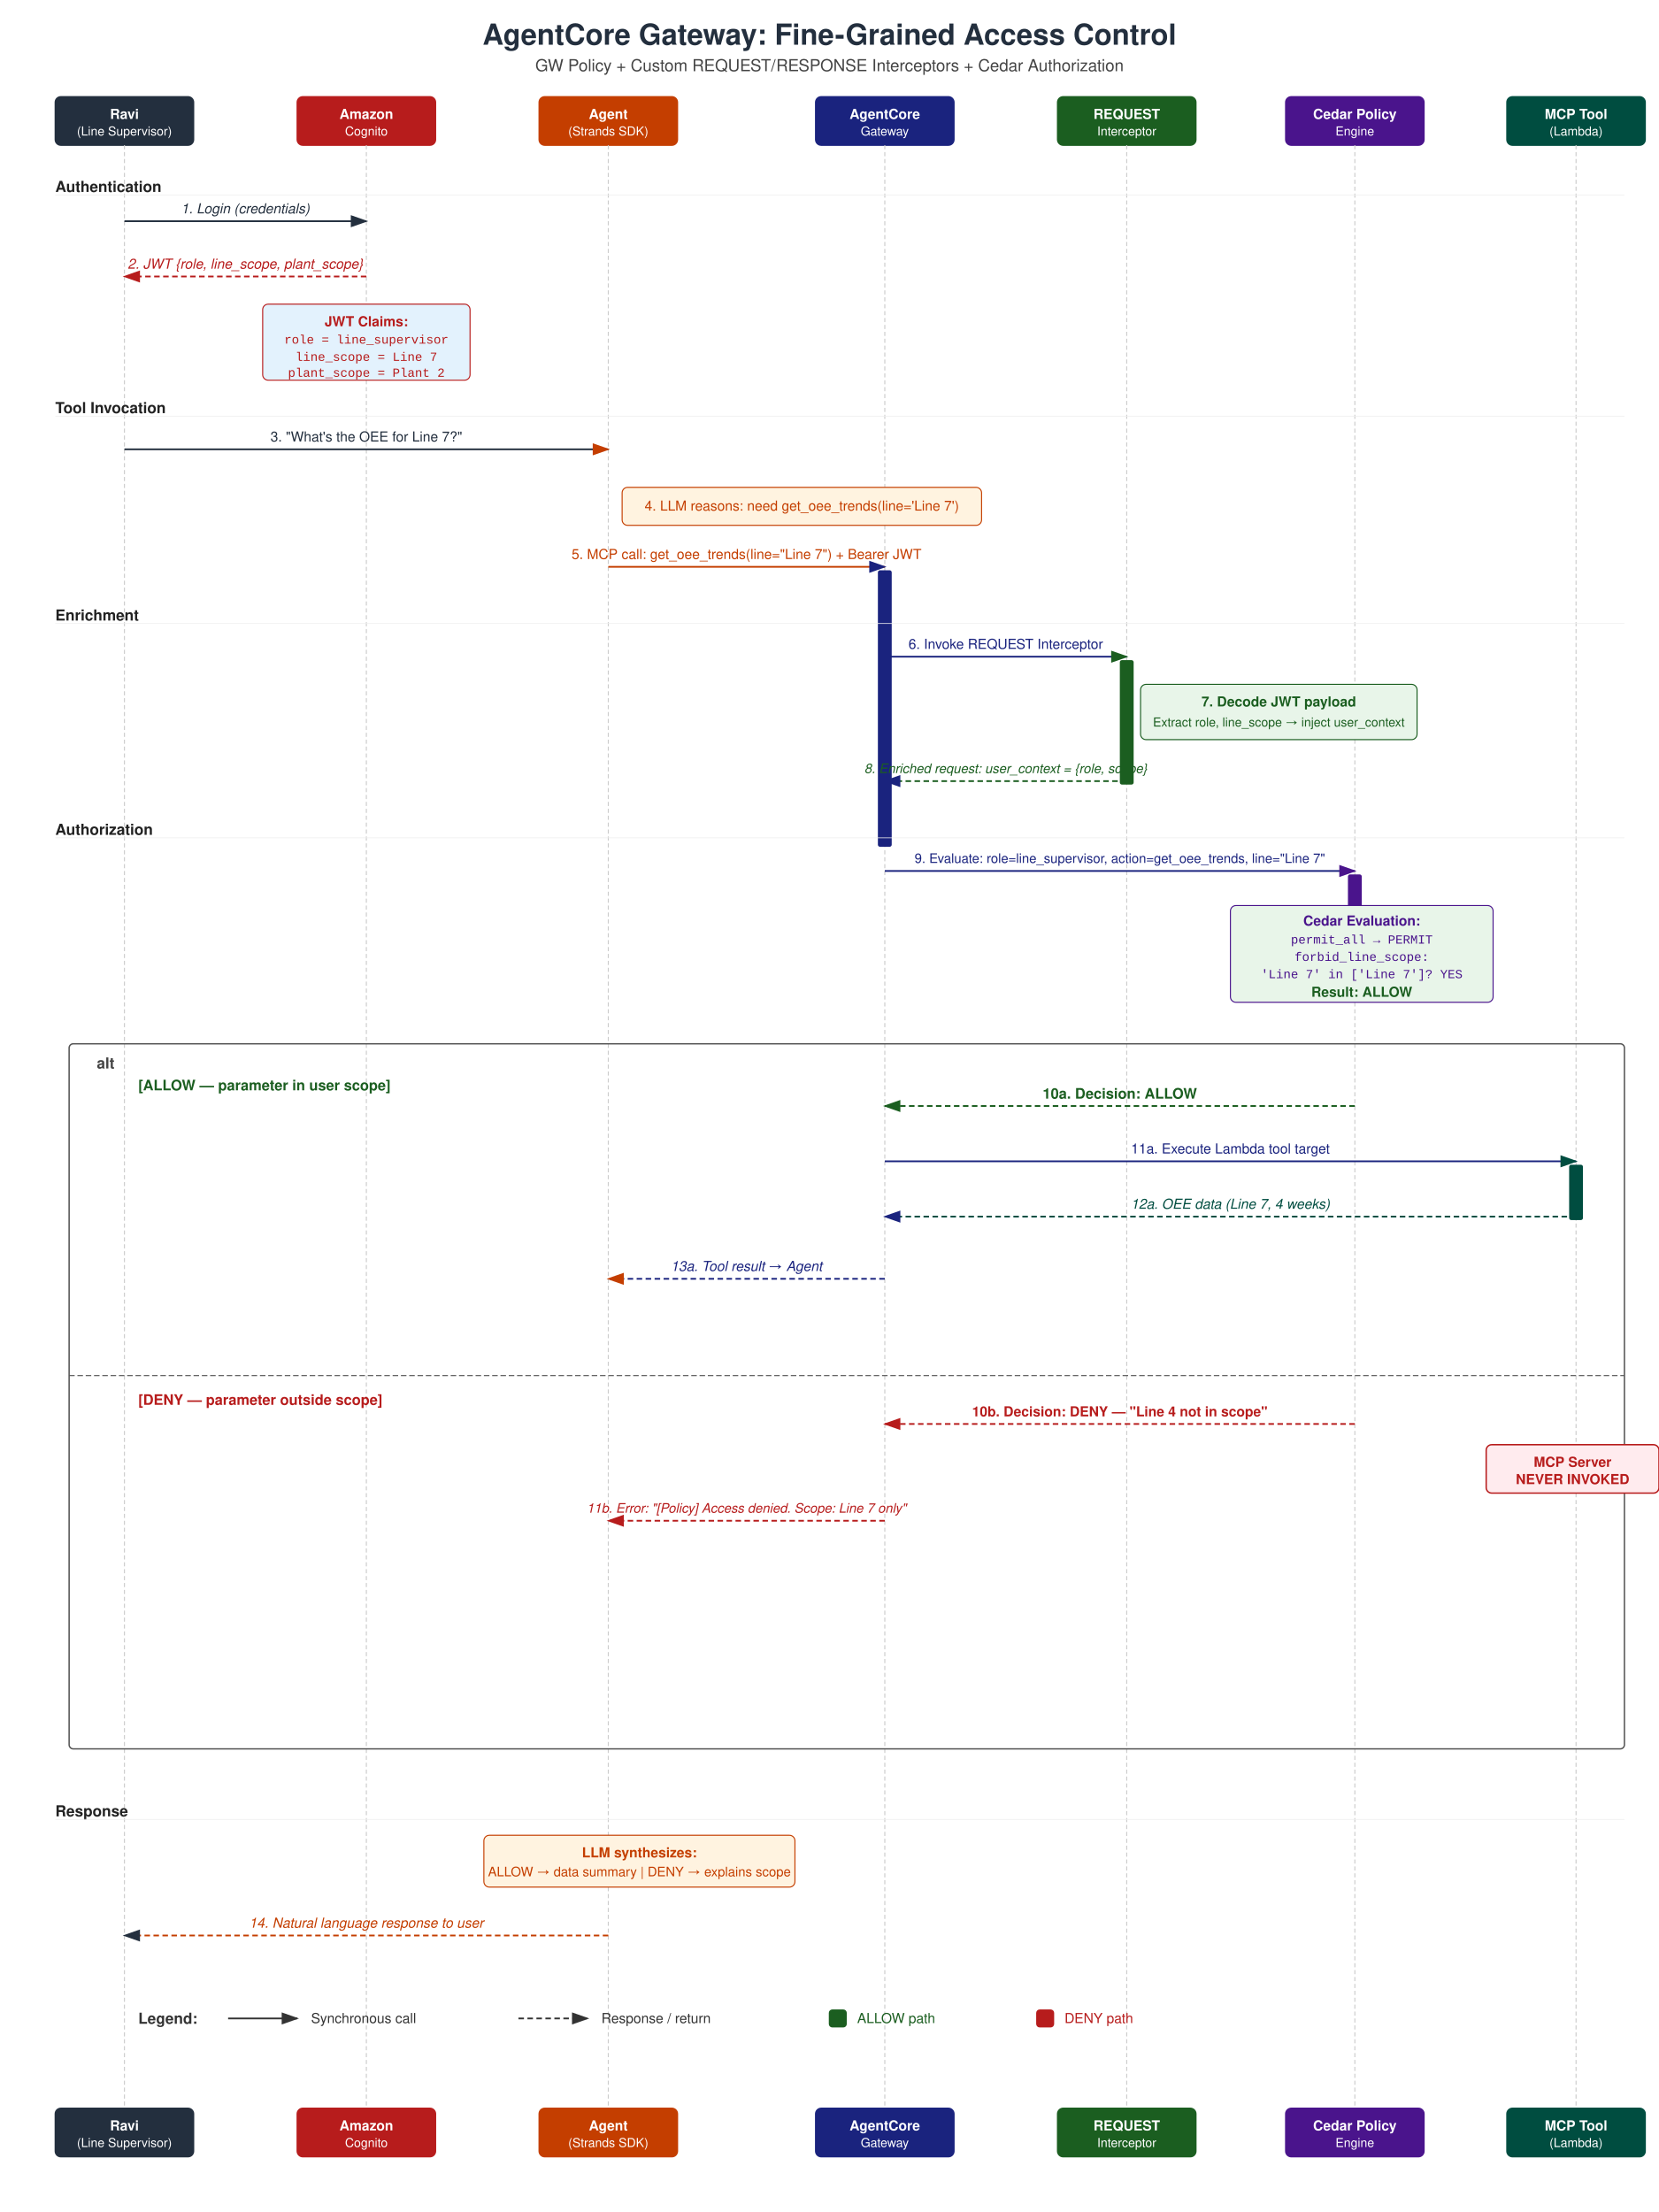
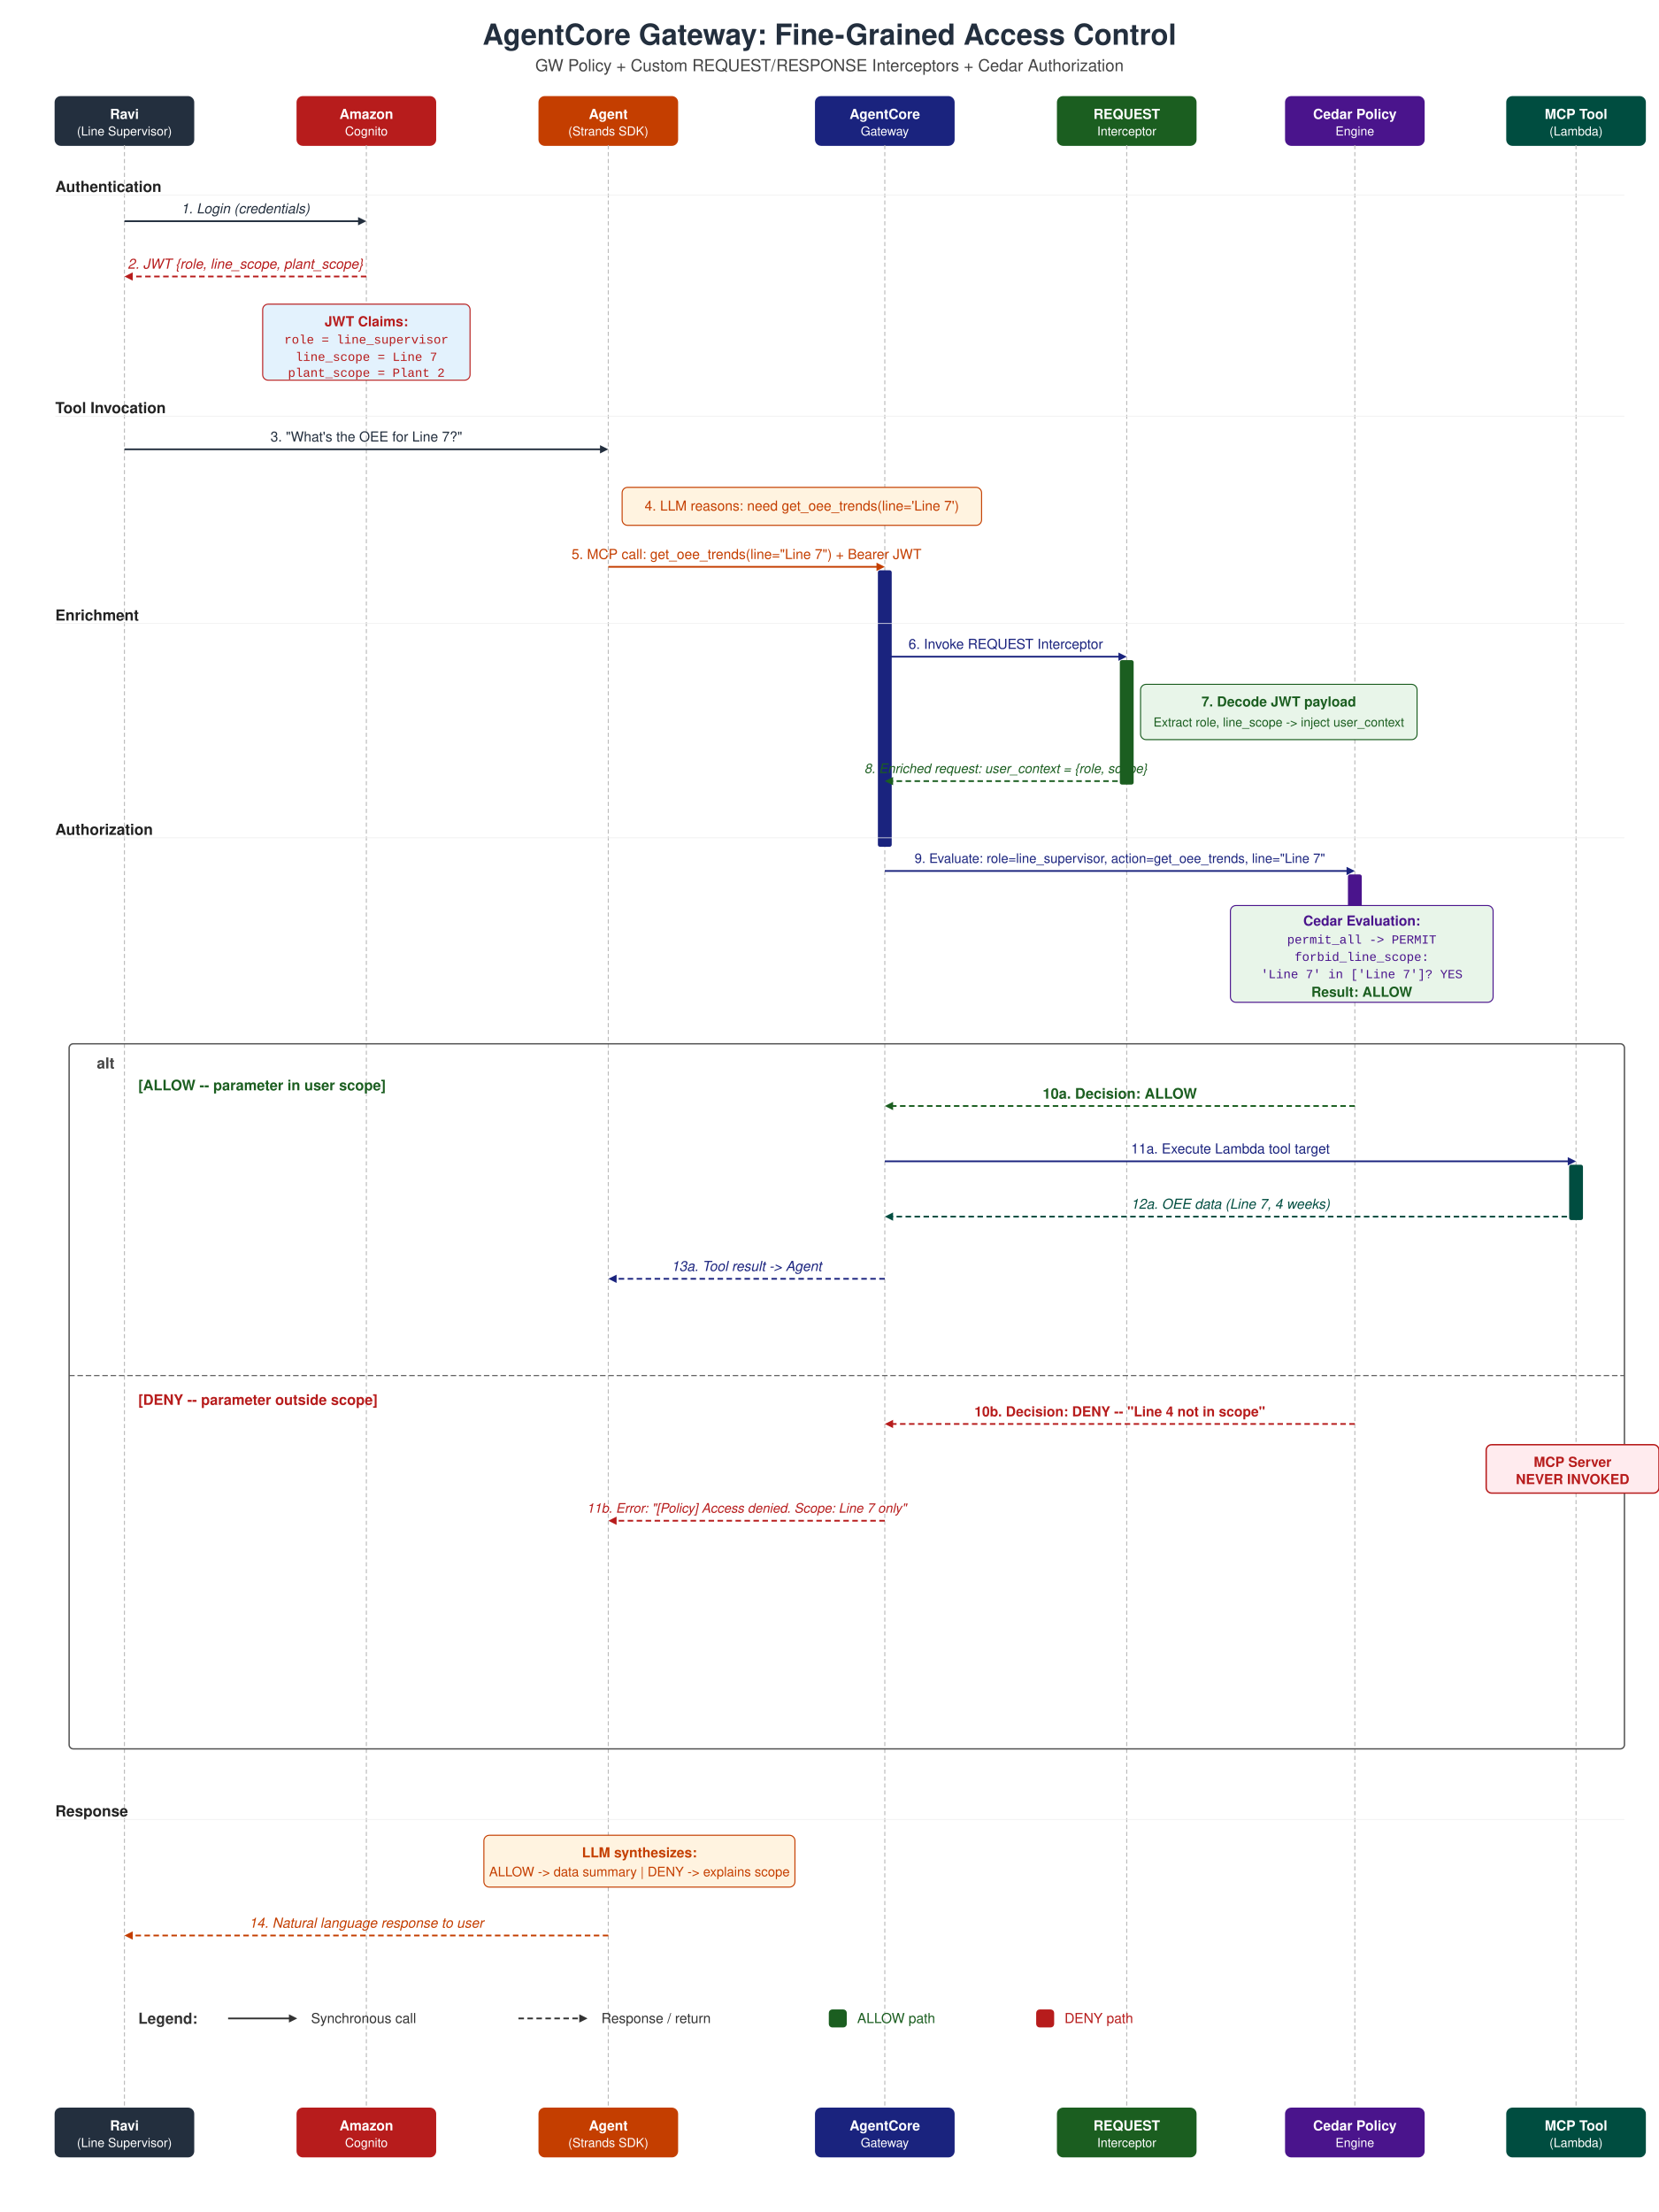
<svg xmlns="http://www.w3.org/2000/svg" viewBox="0 0 2400 3200" width="2400" height="3200">
-   <defs>
-     <marker id="arrow-black" markerWidth="10" markerHeight="7" refX="9" refY="3.5" orient="auto">
-       <polygon points="0 0, 10 3.5, 0 7" fill="#333333" />
-     </marker>
-     <marker id="arrow-user" markerWidth="10" markerHeight="7" refX="9" refY="3.5" orient="auto">
-       <polygon points="0 0, 10 3.5, 0 7" fill="#232F3E" />
-     </marker>
-     <marker id="arrow-cognito" markerWidth="10" markerHeight="7" refX="9" refY="3.5" orient="auto">
-       <polygon points="0 0, 10 3.5, 0 7" fill="#B71C1C" />
-     </marker>
-     <marker id="arrow-agent" markerWidth="10" markerHeight="7" refX="9" refY="3.5" orient="auto">
-       <polygon points="0 0, 10 3.5, 0 7" fill="#C43E00" />
-     </marker>
-     <marker id="arrow-gateway" markerWidth="10" markerHeight="7" refX="9" refY="3.5" orient="auto">
-       <polygon points="0 0, 10 3.5, 0 7" fill="#1A237E" />
-     </marker>
-     <marker id="arrow-interceptor" markerWidth="10" markerHeight="7" refX="9" refY="3.5" orient="auto">
-       <polygon points="0 0, 10 3.5, 0 7" fill="#1B5E20" />
-     </marker>
-     <marker id="arrow-cedar" markerWidth="10" markerHeight="7" refX="9" refY="3.5" orient="auto">
-       <polygon points="0 0, 10 3.5, 0 7" fill="#4A148C" />
-     </marker>
-     <marker id="arrow-tool" markerWidth="10" markerHeight="7" refX="9" refY="3.5" orient="auto">
-       <polygon points="0 0, 10 3.5, 0 7" fill="#004D40" />
-     </marker>
-     <marker id="arrow-allow" markerWidth="10" markerHeight="7" refX="9" refY="3.5" orient="auto">
-       <polygon points="0 0, 10 3.5, 0 7" fill="#1B5E20" />
-     </marker>
-     <marker id="arrow-deny" markerWidth="10" markerHeight="7" refX="9" refY="3.5" orient="auto">
-       <polygon points="0 0, 10 3.5, 0 7" fill="#B71C1C" />
-     </marker>
-   </defs>
  <rect width="2400" height="3200" fill="white" />
  <text x="1200" y="50" font-size="42" font-family="Segoe UI, Helvetica, Arial, sans-serif" font-weight="bold" fill="#232F3E" text-anchor="middle" dominant-baseline="middle">AgentCore Gateway: Fine-Grained Access Control</text>
  <text x="1200" y="95" font-size="24" font-family="Segoe UI, Helvetica, Arial, sans-serif" fill="#444444" text-anchor="middle" dominant-baseline="middle">GW Policy + Custom REQUEST/RESPONSE Interceptors + Cedar Authorization</text>
  <rect x="80" y="140" width="200" height="70" rx="8" fill="#232F3E" stroke="#232F3E" stroke-width="2" />
  <text x="180" y="165" font-size="20" font-family="Segoe UI, Helvetica, Arial, sans-serif" font-weight="bold" fill="white" text-anchor="middle" dominant-baseline="middle">Ravi</text>
  <text x="180" y="190" font-size="18" font-family="Segoe UI, Helvetica, Arial, sans-serif" fill="white" text-anchor="middle" dominant-baseline="middle">(Line Supervisor)</text>
-   <line x1="180" y1="210" x2="180" y2="3050" stroke="#CCCCCC" stroke-width="1.5" stroke-dasharray="6,4" />
+   <line x1="180" y1="210" x2="180" y2="3050" stroke="#BBBBBB" stroke-width="1.5" stroke-dasharray="6,4" />
  <rect x="80" y="3050" width="200" height="70" rx="8" fill="#232F3E" stroke="#232F3E" stroke-width="2" />
  <text x="180" y="3075" font-size="20" font-family="Segoe UI, Helvetica, Arial, sans-serif" font-weight="bold" fill="white" text-anchor="middle" dominant-baseline="middle">Ravi</text>
  <text x="180" y="3100" font-size="18" font-family="Segoe UI, Helvetica, Arial, sans-serif" fill="white" text-anchor="middle" dominant-baseline="middle">(Line Supervisor)</text>
  <rect x="430" y="140" width="200" height="70" rx="8" fill="#B71C1C" stroke="#B71C1C" stroke-width="2" />
  <text x="530" y="165" font-size="20" font-family="Segoe UI, Helvetica, Arial, sans-serif" font-weight="bold" fill="white" text-anchor="middle" dominant-baseline="middle">Amazon</text>
  <text x="530" y="190" font-size="18" font-family="Segoe UI, Helvetica, Arial, sans-serif" fill="white" text-anchor="middle" dominant-baseline="middle">Cognito</text>
-   <line x1="530" y1="210" x2="530" y2="3050" stroke="#CCCCCC" stroke-width="1.5" stroke-dasharray="6,4" />
+   <line x1="530" y1="210" x2="530" y2="3050" stroke="#BBBBBB" stroke-width="1.5" stroke-dasharray="6,4" />
  <rect x="430" y="3050" width="200" height="70" rx="8" fill="#B71C1C" stroke="#B71C1C" stroke-width="2" />
  <text x="530" y="3075" font-size="20" font-family="Segoe UI, Helvetica, Arial, sans-serif" font-weight="bold" fill="white" text-anchor="middle" dominant-baseline="middle">Amazon</text>
  <text x="530" y="3100" font-size="18" font-family="Segoe UI, Helvetica, Arial, sans-serif" fill="white" text-anchor="middle" dominant-baseline="middle">Cognito</text>
  <rect x="780" y="140" width="200" height="70" rx="8" fill="#C43E00" stroke="#C43E00" stroke-width="2" />
  <text x="880" y="165" font-size="20" font-family="Segoe UI, Helvetica, Arial, sans-serif" font-weight="bold" fill="white" text-anchor="middle" dominant-baseline="middle">Agent</text>
  <text x="880" y="190" font-size="18" font-family="Segoe UI, Helvetica, Arial, sans-serif" fill="white" text-anchor="middle" dominant-baseline="middle">(Strands SDK)</text>
-   <line x1="880" y1="210" x2="880" y2="3050" stroke="#CCCCCC" stroke-width="1.5" stroke-dasharray="6,4" />
+   <line x1="880" y1="210" x2="880" y2="3050" stroke="#BBBBBB" stroke-width="1.5" stroke-dasharray="6,4" />
  <rect x="780" y="3050" width="200" height="70" rx="8" fill="#C43E00" stroke="#C43E00" stroke-width="2" />
  <text x="880" y="3075" font-size="20" font-family="Segoe UI, Helvetica, Arial, sans-serif" font-weight="bold" fill="white" text-anchor="middle" dominant-baseline="middle">Agent</text>
  <text x="880" y="3100" font-size="18" font-family="Segoe UI, Helvetica, Arial, sans-serif" fill="white" text-anchor="middle" dominant-baseline="middle">(Strands SDK)</text>
  <rect x="1180" y="140" width="200" height="70" rx="8" fill="#1A237E" stroke="#1A237E" stroke-width="2" />
  <text x="1280" y="165" font-size="20" font-family="Segoe UI, Helvetica, Arial, sans-serif" font-weight="bold" fill="white" text-anchor="middle" dominant-baseline="middle">AgentCore</text>
  <text x="1280" y="190" font-size="18" font-family="Segoe UI, Helvetica, Arial, sans-serif" fill="white" text-anchor="middle" dominant-baseline="middle">Gateway</text>
-   <line x1="1280" y1="210" x2="1280" y2="3050" stroke="#CCCCCC" stroke-width="1.5" stroke-dasharray="6,4" />
+   <line x1="1280" y1="210" x2="1280" y2="3050" stroke="#BBBBBB" stroke-width="1.5" stroke-dasharray="6,4" />
  <rect x="1180" y="3050" width="200" height="70" rx="8" fill="#1A237E" stroke="#1A237E" stroke-width="2" />
  <text x="1280" y="3075" font-size="20" font-family="Segoe UI, Helvetica, Arial, sans-serif" font-weight="bold" fill="white" text-anchor="middle" dominant-baseline="middle">AgentCore</text>
  <text x="1280" y="3100" font-size="18" font-family="Segoe UI, Helvetica, Arial, sans-serif" fill="white" text-anchor="middle" dominant-baseline="middle">Gateway</text>
  <rect x="1530" y="140" width="200" height="70" rx="8" fill="#1B5E20" stroke="#1B5E20" stroke-width="2" />
  <text x="1630" y="165" font-size="20" font-family="Segoe UI, Helvetica, Arial, sans-serif" font-weight="bold" fill="white" text-anchor="middle" dominant-baseline="middle">REQUEST</text>
  <text x="1630" y="190" font-size="18" font-family="Segoe UI, Helvetica, Arial, sans-serif" fill="white" text-anchor="middle" dominant-baseline="middle">Interceptor</text>
-   <line x1="1630" y1="210" x2="1630" y2="3050" stroke="#CCCCCC" stroke-width="1.5" stroke-dasharray="6,4" />
+   <line x1="1630" y1="210" x2="1630" y2="3050" stroke="#BBBBBB" stroke-width="1.5" stroke-dasharray="6,4" />
  <rect x="1530" y="3050" width="200" height="70" rx="8" fill="#1B5E20" stroke="#1B5E20" stroke-width="2" />
  <text x="1630" y="3075" font-size="20" font-family="Segoe UI, Helvetica, Arial, sans-serif" font-weight="bold" fill="white" text-anchor="middle" dominant-baseline="middle">REQUEST</text>
  <text x="1630" y="3100" font-size="18" font-family="Segoe UI, Helvetica, Arial, sans-serif" fill="white" text-anchor="middle" dominant-baseline="middle">Interceptor</text>
  <rect x="1860" y="140" width="200" height="70" rx="8" fill="#4A148C" stroke="#4A148C" stroke-width="2" />
  <text x="1960" y="165" font-size="20" font-family="Segoe UI, Helvetica, Arial, sans-serif" font-weight="bold" fill="white" text-anchor="middle" dominant-baseline="middle">Cedar Policy</text>
  <text x="1960" y="190" font-size="18" font-family="Segoe UI, Helvetica, Arial, sans-serif" fill="white" text-anchor="middle" dominant-baseline="middle">Engine</text>
-   <line x1="1960" y1="210" x2="1960" y2="3050" stroke="#CCCCCC" stroke-width="1.5" stroke-dasharray="6,4" />
+   <line x1="1960" y1="210" x2="1960" y2="3050" stroke="#BBBBBB" stroke-width="1.5" stroke-dasharray="6,4" />
  <rect x="1860" y="3050" width="200" height="70" rx="8" fill="#4A148C" stroke="#4A148C" stroke-width="2" />
  <text x="1960" y="3075" font-size="20" font-family="Segoe UI, Helvetica, Arial, sans-serif" font-weight="bold" fill="white" text-anchor="middle" dominant-baseline="middle">Cedar Policy</text>
  <text x="1960" y="3100" font-size="18" font-family="Segoe UI, Helvetica, Arial, sans-serif" fill="white" text-anchor="middle" dominant-baseline="middle">Engine</text>
  <rect x="2180" y="140" width="200" height="70" rx="8" fill="#004D40" stroke="#004D40" stroke-width="2" />
  <text x="2280" y="165" font-size="20" font-family="Segoe UI, Helvetica, Arial, sans-serif" font-weight="bold" fill="white" text-anchor="middle" dominant-baseline="middle">MCP Tool</text>
  <text x="2280" y="190" font-size="18" font-family="Segoe UI, Helvetica, Arial, sans-serif" fill="white" text-anchor="middle" dominant-baseline="middle">(Lambda)</text>
-   <line x1="2280" y1="210" x2="2280" y2="3050" stroke="#CCCCCC" stroke-width="1.5" stroke-dasharray="6,4" />
+   <line x1="2280" y1="210" x2="2280" y2="3050" stroke="#BBBBBB" stroke-width="1.5" stroke-dasharray="6,4" />
  <rect x="2180" y="3050" width="200" height="70" rx="8" fill="#004D40" stroke="#004D40" stroke-width="2" />
  <text x="2280" y="3075" font-size="20" font-family="Segoe UI, Helvetica, Arial, sans-serif" font-weight="bold" fill="white" text-anchor="middle" dominant-baseline="middle">MCP Tool</text>
  <text x="2280" y="3100" font-size="18" font-family="Segoe UI, Helvetica, Arial, sans-serif" fill="white" text-anchor="middle" dominant-baseline="middle">(Lambda)</text>
  <text x="80" y="270" font-size="22" font-family="Segoe UI, Helvetica, Arial, sans-serif" font-weight="bold" fill="#222222" text-anchor="start" dominant-baseline="middle">Authentication</text>
  <line x1="80" y1="282" x2="2350" y2="282" stroke="#EEEEEE" stroke-width="1" />
-   <line x1="180" y1="320" x2="530" y2="320" stroke="#232F3E" stroke-width="2.5" marker-end="url(#arrow-user)" />
+   <line x1="180" y1="320" x2="524.0" y2="320.0" stroke="#232F3E" stroke-width="2.5" />
+   <polygon points="530,320 518.0,326.0 518.0,314.0" fill="#232F3E" />
  <text x="355" y="302" font-size="20" font-family="Segoe UI, Helvetica, Arial, sans-serif" font-style="italic" fill="#232F3E" text-anchor="middle" dominant-baseline="middle">1. Login (credentials)</text>
-   <line x1="530" y1="400" x2="180" y2="400" stroke="#B71C1C" stroke-width="2.5" stroke-dasharray="8,5" marker-end="url(#arrow-cognito)" />
+   <line x1="530" y1="400" x2="186.0" y2="400.0" stroke="#B71C1C" stroke-width="2.5" stroke-dasharray="8,5" />
+   <polygon points="180,400 192.0,394.0 192.0,406.0" fill="#B71C1C" />
  <text x="355" y="382" font-size="20" font-family="Segoe UI, Helvetica, Arial, sans-serif" font-style="italic" fill="#B71C1C" text-anchor="middle" dominant-baseline="middle">2. JWT {role, line_scope, plant_scope}</text>
  <rect x="380" y="440" width="300" height="110" rx="8" fill="#E3F2FD" stroke="#B71C1C" stroke-width="1.5" />
  <text x="530" y="465" font-size="20" font-family="Segoe UI, Helvetica, Arial, sans-serif" font-weight="bold" fill="#B71C1C" text-anchor="middle" dominant-baseline="middle">JWT Claims:</text>
  <text x="530" y="492" font-size="18" font-family="Courier New, monospace" fill="#B71C1C" text-anchor="middle" dominant-baseline="middle">role = line_supervisor</text>
  <text x="530" y="517" font-size="18" font-family="Courier New, monospace" fill="#B71C1C" text-anchor="middle" dominant-baseline="middle">line_scope = Line 7</text>
  <text x="530" y="540" font-size="18" font-family="Courier New, monospace" fill="#B71C1C" text-anchor="middle" dominant-baseline="middle">plant_scope = Plant 2</text>
  <text x="80" y="590" font-size="22" font-family="Segoe UI, Helvetica, Arial, sans-serif" font-weight="bold" fill="#222222" text-anchor="start" dominant-baseline="middle">Tool Invocation</text>
  <line x1="80" y1="602" x2="2350" y2="602" stroke="#EEEEEE" stroke-width="1" />
-   <line x1="180" y1="650" x2="880" y2="650" stroke="#232F3E" stroke-width="2.5" marker-end="url(#arrow-agent)" />
+   <line x1="180" y1="650" x2="874.0" y2="650.0" stroke="#232F3E" stroke-width="2.5" />
+   <polygon points="880,650 868.0,656.0 868.0,644.0" fill="#232F3E" />
  <text x="530" y="632" font-size="20" font-family="Segoe UI, Helvetica, Arial, sans-serif" fill="#232F3E" text-anchor="middle" dominant-baseline="middle">3. "What's the OEE for Line 7?"</text>
  <rect x="900" y="705" width="520" height="55" rx="8" fill="#FFF3E0" stroke="#C43E00" stroke-width="1.5" />
  <text x="1160" y="732" font-size="20" font-family="Segoe UI, Helvetica, Arial, sans-serif" fill="#C43E00" text-anchor="middle" dominant-baseline="middle">4. LLM reasons: need get_oee_trends(line='Line 7')</text>
-   <line x1="880" y1="820" x2="1280" y2="820" stroke="#C43E00" stroke-width="2.5" marker-end="url(#arrow-gateway)" />
+   <line x1="880" y1="820" x2="1274.0" y2="820.0" stroke="#C43E00" stroke-width="2.5" />
+   <polygon points="1280,820 1268.0,826.0 1268.0,814.0" fill="#C43E00" />
  <text x="1080" y="802" font-size="20" font-family="Segoe UI, Helvetica, Arial, sans-serif" fill="#C43E00" text-anchor="middle" dominant-baseline="middle">5. MCP call: get_oee_trends(line="Line 7") + Bearer JWT</text>
  <rect x="1270" y="825" width="20" height="400" rx="3" fill="#1A237E" stroke="#1A237E" stroke-width="0" />
  <text x="80" y="890" font-size="22" font-family="Segoe UI, Helvetica, Arial, sans-serif" font-weight="bold" fill="#222222" text-anchor="start" dominant-baseline="middle">Enrichment</text>
  <line x1="80" y1="902" x2="2350" y2="902" stroke="#EEEEEE" stroke-width="1" />
-   <line x1="1280" y1="950" x2="1630" y2="950" stroke="#1A237E" stroke-width="2.5" marker-end="url(#arrow-interceptor)" />
+   <line x1="1280" y1="950" x2="1624.0" y2="950.0" stroke="#1A237E" stroke-width="2.5" />
+   <polygon points="1630,950 1618.0,956.0 1618.0,944.0" fill="#1A237E" />
  <text x="1455" y="932" font-size="20" font-family="Segoe UI, Helvetica, Arial, sans-serif" fill="#1A237E" text-anchor="middle" dominant-baseline="middle">6. Invoke REQUEST Interceptor</text>
  <rect x="1620" y="955" width="20" height="180" rx="3" fill="#1B5E20" stroke="#1B5E20" stroke-width="0" />
  <rect x="1650" y="990" width="400" height="80" rx="8" fill="#E8F5E9" stroke="#1B5E20" stroke-width="1.5" />
  <text x="1850" y="1015" font-size="20" font-family="Segoe UI, Helvetica, Arial, sans-serif" font-weight="bold" fill="#1B5E20" text-anchor="middle" dominant-baseline="middle">7. Decode JWT payload</text>
-   <text x="1850" y="1045" font-size="18" font-family="Segoe UI, Helvetica, Arial, sans-serif" fill="#1B5E20" text-anchor="middle" dominant-baseline="middle">Extract role, line_scope → inject user_context</text>
-   <line x1="1630" y1="1130" x2="1280" y2="1130" stroke="#1B5E20" stroke-width="2.5" stroke-dasharray="8,5" marker-end="url(#arrow-gateway)" />
+   <text x="1850" y="1045" font-size="18" font-family="Segoe UI, Helvetica, Arial, sans-serif" fill="#1B5E20" text-anchor="middle" dominant-baseline="middle">Extract role, line_scope -&gt; inject user_context</text>
+   <line x1="1630" y1="1130" x2="1286.0" y2="1130.0" stroke="#1B5E20" stroke-width="2.5" stroke-dasharray="8,5" />
+   <polygon points="1280,1130 1292.0,1124.0 1292.0,1136.0" fill="#1B5E20" />
  <text x="1455" y="1112" font-size="19" font-family="Segoe UI, Helvetica, Arial, sans-serif" font-style="italic" fill="#1B5E20" text-anchor="middle" dominant-baseline="middle">8. Enriched request: user_context = {role, scope}</text>
  <text x="80" y="1200" font-size="22" font-family="Segoe UI, Helvetica, Arial, sans-serif" font-weight="bold" fill="#222222" text-anchor="start" dominant-baseline="middle">Authorization</text>
  <line x1="80" y1="1212" x2="2350" y2="1212" stroke="#EEEEEE" stroke-width="1" />
-   <line x1="1280" y1="1260" x2="1960" y2="1260" stroke="#1A237E" stroke-width="2.5" marker-end="url(#arrow-cedar)" />
+   <line x1="1280" y1="1260" x2="1954.0" y2="1260.0" stroke="#1A237E" stroke-width="2.5" />
+   <polygon points="1960,1260 1948.0,1266.0 1948.0,1254.0" fill="#1A237E" />
  <text x="1620" y="1242" font-size="19" font-family="Segoe UI, Helvetica, Arial, sans-serif" fill="#1A237E" text-anchor="middle" dominant-baseline="middle">9. Evaluate: role=line_supervisor, action=get_oee_trends, line="Line 7"</text>
  <rect x="1950" y="1265" width="20" height="180" rx="3" fill="#4A148C" stroke="#4A148C" stroke-width="0" />
  <rect x="1780" y="1310" width="380" height="140" rx="8" fill="#E8F5E9" stroke="#4A148C" stroke-width="1.5" />
  <text x="1970" y="1332" font-size="20" font-family="Segoe UI, Helvetica, Arial, sans-serif" font-weight="bold" fill="#4A148C" text-anchor="middle" dominant-baseline="middle">Cedar Evaluation:</text>
-   <text x="1970" y="1360" font-size="18" font-family="Courier New, monospace" fill="#4A148C" text-anchor="middle" dominant-baseline="middle">permit_all → PERMIT</text>
+   <text x="1970" y="1360" font-size="18" font-family="Courier New, monospace" fill="#4A148C" text-anchor="middle" dominant-baseline="middle">permit_all -&gt; PERMIT</text>
  <text x="1970" y="1385" font-size="18" font-family="Courier New, monospace" fill="#4A148C" text-anchor="middle" dominant-baseline="middle">forbid_line_scope:</text>
  <text x="1970" y="1410" font-size="18" font-family="Courier New, monospace" fill="#4A148C" text-anchor="middle" dominant-baseline="middle">  'Line 7' in ['Line 7']? YES</text>
  <text x="1970" y="1435" font-size="20" font-family="Segoe UI, Helvetica, Arial, sans-serif" font-weight="bold" fill="#1B5E20" text-anchor="middle" dominant-baseline="middle">Result: ALLOW</text>
  <rect x="100" y="1510" width="2250" height="1020" fill="none" stroke="#555555" stroke-width="2" rx="6" />
  <text x="140" y="1538" font-size="22" font-family="Segoe UI, Helvetica, Arial, sans-serif" font-weight="bold" fill="#444444" text-anchor="start" dominant-baseline="middle">alt</text>
  <line x1="100" y1="1990" x2="2350" y2="1990" stroke="#555555" stroke-width="1.5" stroke-dasharray="8,4" />
-   <text x="200" y="1570" font-size="21" font-family="Segoe UI, Helvetica, Arial, sans-serif" font-weight="bold" fill="#1B5E20" text-anchor="start" dominant-baseline="middle">[ALLOW — parameter in user scope]</text>
-   <text x="200" y="2025" font-size="21" font-family="Segoe UI, Helvetica, Arial, sans-serif" font-weight="bold" fill="#B71C1C" text-anchor="start" dominant-baseline="middle">[DENY — parameter outside scope]</text>
-   <line x1="1960" y1="1600" x2="1280" y2="1600" stroke="#1B5E20" stroke-width="2.5" stroke-dasharray="8,5" marker-end="url(#arrow-allow)" />
+   <text x="200" y="1570" font-size="21" font-family="Segoe UI, Helvetica, Arial, sans-serif" font-weight="bold" fill="#1B5E20" text-anchor="start" dominant-baseline="middle">[ALLOW -- parameter in user scope]</text>
+   <text x="200" y="2025" font-size="21" font-family="Segoe UI, Helvetica, Arial, sans-serif" font-weight="bold" fill="#B71C1C" text-anchor="start" dominant-baseline="middle">[DENY -- parameter outside scope]</text>
+   <line x1="1960" y1="1600" x2="1286.0" y2="1600.0" stroke="#1B5E20" stroke-width="2.5" stroke-dasharray="8,5" />
+   <polygon points="1280,1600 1292.0,1594.0 1292.0,1606.0" fill="#1B5E20" />
  <text x="1620" y="1582" font-size="21" font-family="Segoe UI, Helvetica, Arial, sans-serif" font-weight="bold" fill="#1B5E20" text-anchor="middle" dominant-baseline="middle">10a. Decision: ALLOW</text>
-   <line x1="1280" y1="1680" x2="2280" y2="1680" stroke="#1A237E" stroke-width="2.5" marker-end="url(#arrow-tool)" />
+   <line x1="1280" y1="1680" x2="2274.0" y2="1680.0" stroke="#1A237E" stroke-width="2.5" />
+   <polygon points="2280,1680 2268.0,1686.0 2268.0,1674.0" fill="#1A237E" />
  <text x="1780" y="1662" font-size="20" font-family="Segoe UI, Helvetica, Arial, sans-serif" fill="#1A237E" text-anchor="middle" dominant-baseline="middle">11a. Execute Lambda tool target</text>
  <rect x="2270" y="1685" width="20" height="80" rx="3" fill="#004D40" stroke="#004D40" stroke-width="0" />
-   <line x1="2280" y1="1760" x2="1280" y2="1760" stroke="#004D40" stroke-width="2.5" stroke-dasharray="8,5" marker-end="url(#arrow-gateway)" />
+   <line x1="2280" y1="1760" x2="1286.0" y2="1760.0" stroke="#004D40" stroke-width="2.5" stroke-dasharray="8,5" />
+   <polygon points="1280,1760 1292.0,1754.0 1292.0,1766.0" fill="#004D40" />
  <text x="1780" y="1742" font-size="20" font-family="Segoe UI, Helvetica, Arial, sans-serif" font-style="italic" fill="#004D40" text-anchor="middle" dominant-baseline="middle">12a. OEE data (Line 7, 4 weeks)</text>
-   <line x1="1280" y1="1850" x2="880" y2="1850" stroke="#1A237E" stroke-width="2.5" stroke-dasharray="8,5" marker-end="url(#arrow-agent)" />
-   <text x="1080" y="1832" font-size="20" font-family="Segoe UI, Helvetica, Arial, sans-serif" font-style="italic" fill="#1A237E" text-anchor="middle" dominant-baseline="middle">13a. Tool result → Agent</text>
-   <line x1="1960" y1="2060" x2="1280" y2="2060" stroke="#B71C1C" stroke-width="2.5" stroke-dasharray="8,5" marker-end="url(#arrow-deny)" />
-   <text x="1620" y="2042" font-size="20" font-family="Segoe UI, Helvetica, Arial, sans-serif" font-weight="bold" fill="#B71C1C" text-anchor="middle" dominant-baseline="middle">10b. Decision: DENY — "Line 4 not in scope"</text>
+   <line x1="1280" y1="1850" x2="886.0" y2="1850.0" stroke="#1A237E" stroke-width="2.5" stroke-dasharray="8,5" />
+   <polygon points="880,1850 892.0,1844.0 892.0,1856.0" fill="#1A237E" />
+   <text x="1080" y="1832" font-size="20" font-family="Segoe UI, Helvetica, Arial, sans-serif" font-style="italic" fill="#1A237E" text-anchor="middle" dominant-baseline="middle">13a. Tool result -&gt; Agent</text>
+   <line x1="1960" y1="2060" x2="1286.0" y2="2060.0" stroke="#B71C1C" stroke-width="2.5" stroke-dasharray="8,5" />
+   <polygon points="1280,2060 1292.0,2054.0 1292.0,2066.0" fill="#B71C1C" />
+   <text x="1620" y="2042" font-size="20" font-family="Segoe UI, Helvetica, Arial, sans-serif" font-weight="bold" fill="#B71C1C" text-anchor="middle" dominant-baseline="middle">10b. Decision: DENY -- "Line 4 not in scope"</text>
  <rect x="2150" y="2090" width="250" height="70" rx="8" fill="#FFEBEE" stroke="#B71C1C" stroke-width="2" />
  <text x="2275" y="2115" font-size="20" font-family="Segoe UI, Helvetica, Arial, sans-serif" font-weight="bold" fill="#B71C1C" text-anchor="middle" dominant-baseline="middle">MCP Server</text>
  <text x="2275" y="2140" font-size="20" font-family="Segoe UI, Helvetica, Arial, sans-serif" font-weight="bold" fill="#B71C1C" text-anchor="middle" dominant-baseline="middle">NEVER INVOKED</text>
-   <line x1="1280" y1="2200" x2="880" y2="2200" stroke="#B71C1C" stroke-width="2.5" stroke-dasharray="8,5" marker-end="url(#arrow-deny)" />
+   <line x1="1280" y1="2200" x2="886.0" y2="2200.0" stroke="#B71C1C" stroke-width="2.5" stroke-dasharray="8,5" />
+   <polygon points="880,2200 892.0,2194.0 892.0,2206.0" fill="#B71C1C" />
  <text x="1080" y="2182" font-size="19" font-family="Segoe UI, Helvetica, Arial, sans-serif" font-style="italic" fill="#B71C1C" text-anchor="middle" dominant-baseline="middle">11b. Error: "[Policy] Access denied. Scope: Line 7 only"</text>
  <text x="80" y="2620" font-size="22" font-family="Segoe UI, Helvetica, Arial, sans-serif" font-weight="bold" fill="#222222" text-anchor="start" dominant-baseline="middle">Response</text>
  <line x1="80" y1="2632" x2="2350" y2="2632" stroke="#EEEEEE" stroke-width="1" />
  <rect x="700" y="2655" width="450" height="75" rx="8" fill="#FFF3E0" stroke="#C43E00" stroke-width="1.5" />
  <text x="925" y="2680" font-size="20" font-family="Segoe UI, Helvetica, Arial, sans-serif" font-weight="bold" fill="#C43E00" text-anchor="middle" dominant-baseline="middle">LLM synthesizes:</text>
-   <text x="925" y="2708" font-size="19" font-family="Segoe UI, Helvetica, Arial, sans-serif" fill="#C43E00" text-anchor="middle" dominant-baseline="middle">ALLOW → data summary | DENY → explains scope</text>
-   <line x1="880" y1="2800" x2="180" y2="2800" stroke="#C43E00" stroke-width="2.5" stroke-dasharray="8,5" marker-end="url(#arrow-user)" />
+   <text x="925" y="2708" font-size="19" font-family="Segoe UI, Helvetica, Arial, sans-serif" fill="#C43E00" text-anchor="middle" dominant-baseline="middle">ALLOW -&gt; data summary | DENY -&gt; explains scope</text>
+   <line x1="880" y1="2800" x2="186.0" y2="2800.0" stroke="#C43E00" stroke-width="2.5" stroke-dasharray="8,5" />
+   <polygon points="180,2800 192.0,2794.0 192.0,2806.0" fill="#C43E00" />
  <text x="530" y="2782" font-size="20" font-family="Segoe UI, Helvetica, Arial, sans-serif" font-style="italic" fill="#C43E00" text-anchor="middle" dominant-baseline="middle">14. Natural language response to user</text>
  <text x="200" y="2920" font-size="22" font-family="Segoe UI, Helvetica, Arial, sans-serif" font-weight="bold" fill="#333333" text-anchor="start" dominant-baseline="middle">Legend:</text>
-   <line x1="330" y1="2920" x2="430" y2="2920" stroke="#333333" stroke-width="2.5" marker-end="url(#arrow-black)" />
+   <line x1="330" y1="2920" x2="424.0" y2="2920.0" stroke="#333333" stroke-width="2.5" />
+   <polygon points="430,2920 418.0,2926.0 418.0,2914.0" fill="#333333" />
  <text x="450" y="2920" font-size="20" font-family="Segoe UI, Helvetica, Arial, sans-serif" fill="#333333" text-anchor="start" dominant-baseline="middle">Synchronous call</text>
-   <line x1="750" y1="2920" x2="850" y2="2920" stroke="#333333" stroke-width="2.5" stroke-dasharray="8,5" marker-end="url(#arrow-black)" />
+   <line x1="750" y1="2920" x2="844.0" y2="2920.0" stroke="#333333" stroke-width="2.5" stroke-dasharray="8,5" />
+   <polygon points="850,2920 838.0,2926.0 838.0,2914.0" fill="#333333" />
  <text x="870" y="2920" font-size="20" font-family="Segoe UI, Helvetica, Arial, sans-serif" fill="#333333" text-anchor="start" dominant-baseline="middle">Response / return</text>
  <rect x="1200" y="2908" width="24" height="24" rx="4" fill="#1B5E20" stroke="#1B5E20" stroke-width="2" />
  <text x="1240" y="2920" font-size="20" font-family="Segoe UI, Helvetica, Arial, sans-serif" fill="#1B5E20" text-anchor="start" dominant-baseline="middle">ALLOW path</text>
  <rect x="1500" y="2908" width="24" height="24" rx="4" fill="#B71C1C" stroke="#B71C1C" stroke-width="2" />
  <text x="1540" y="2920" font-size="20" font-family="Segoe UI, Helvetica, Arial, sans-serif" fill="#B71C1C" text-anchor="start" dominant-baseline="middle">DENY path</text>
</svg>
